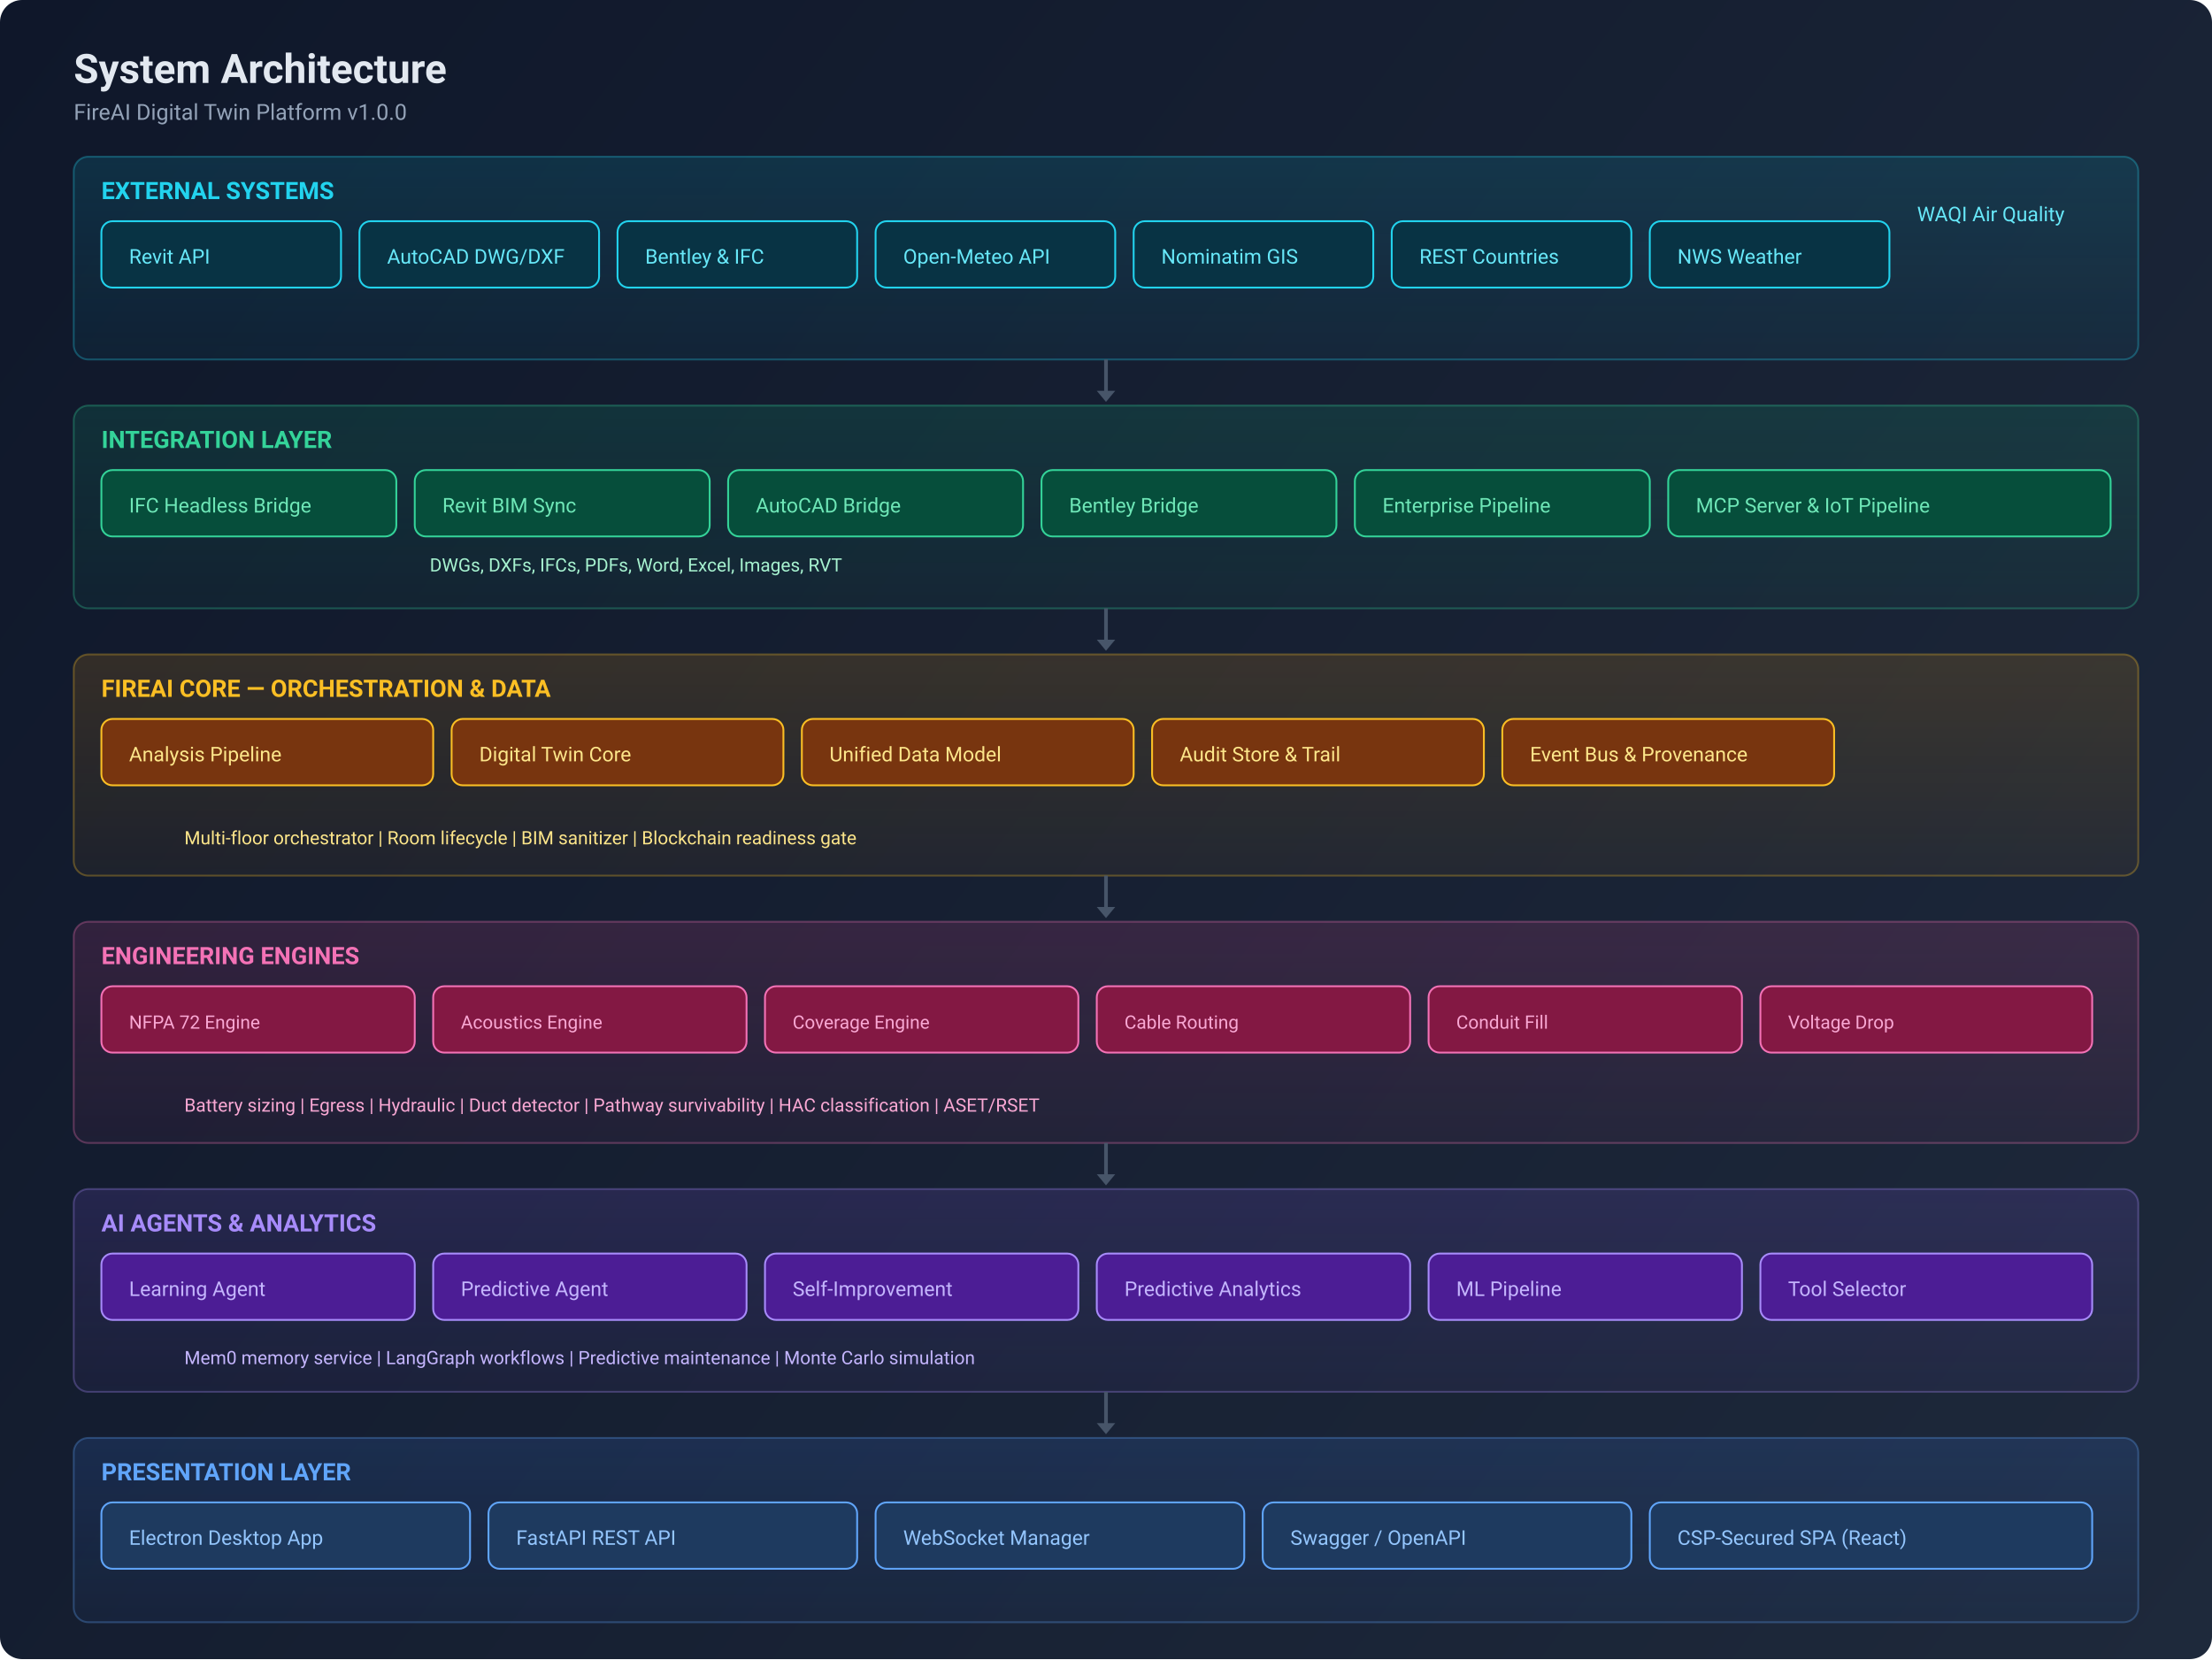
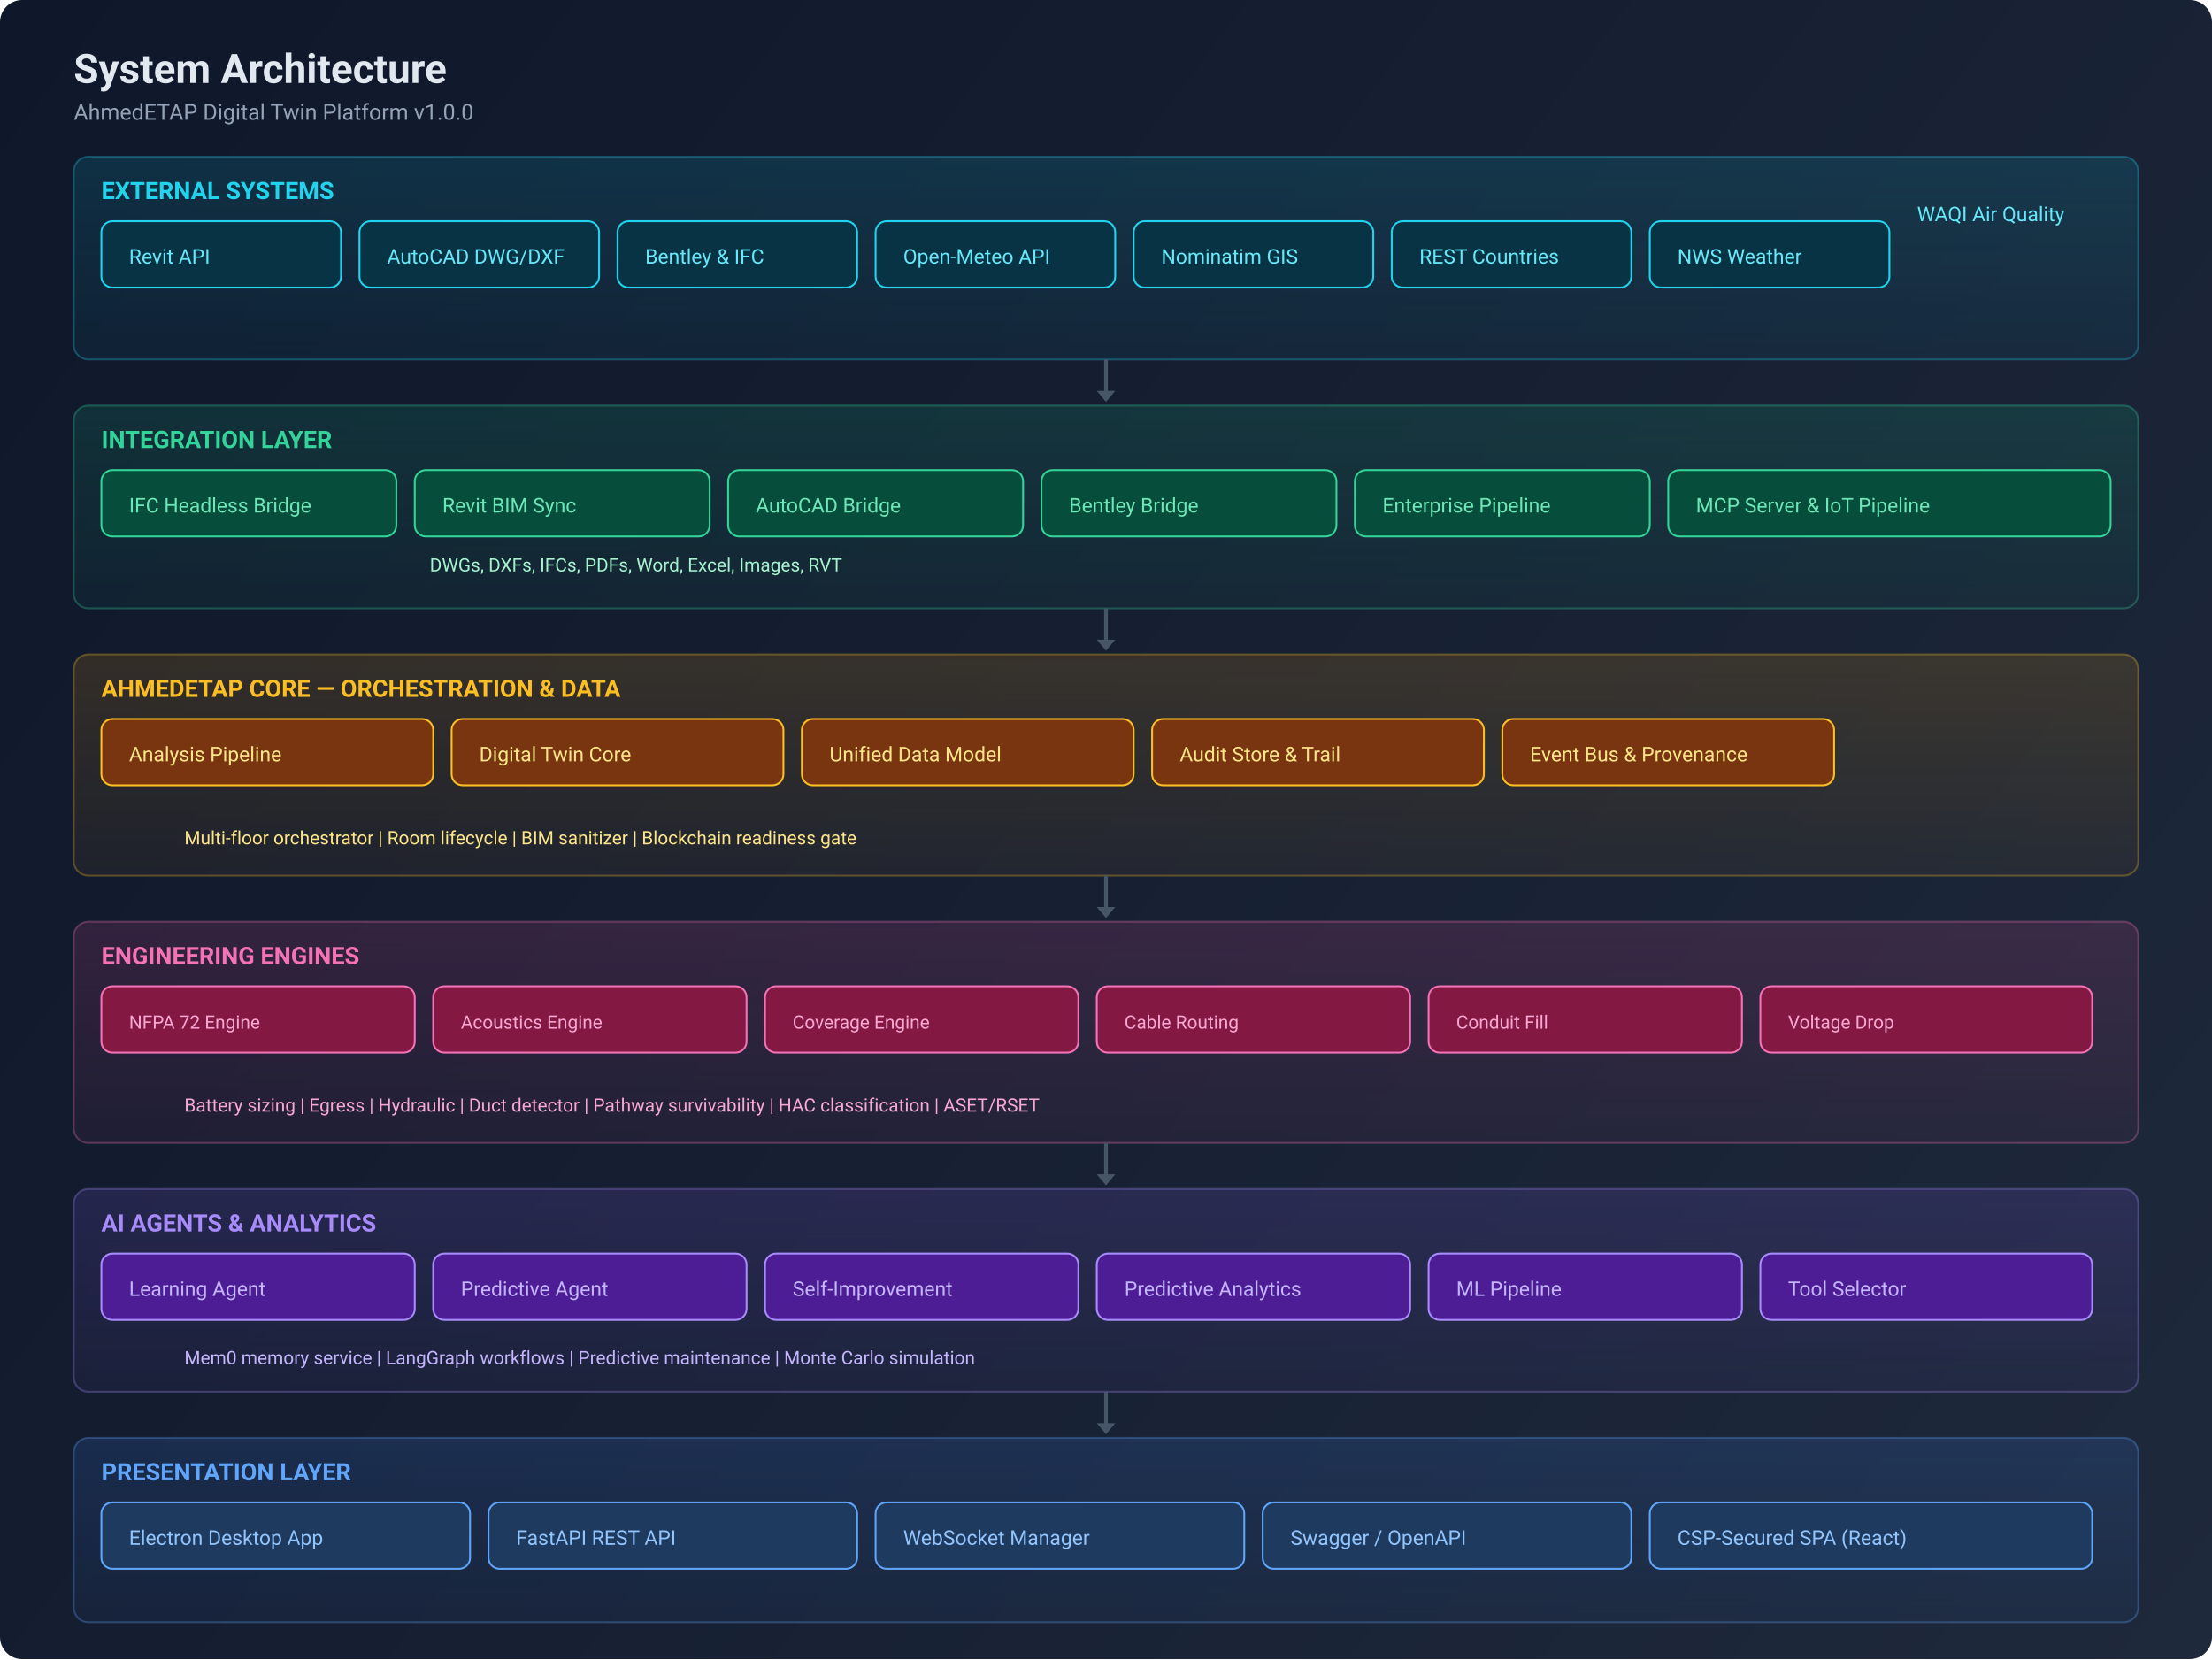
<svg xmlns="http://www.w3.org/2000/svg" viewBox="0 0 1200 900" font-family="'SF Pro Display', -apple-system, BlinkMacSystemFont, 'Segoe UI', Roboto, sans-serif">
  <defs>
    <linearGradient id="bg" x1="0" y1="0" x2="1200" y2="900" gradientUnits="userSpaceOnUse">
      <stop offset="0" stop-color="#0f172a" />
      <stop offset="1" stop-color="#1e293b" />
    </linearGradient>
    <linearGradient id="layer1" x1="0" y1="0" x2="0" y2="1">
      <stop offset="0" stop-color="#3b82f6" stop-opacity=".15" />
      <stop offset="1" stop-color="#3b82f6" stop-opacity=".05" />
    </linearGradient>
    <linearGradient id="layer2" x1="0" y1="0" x2="0" y2="1">
      <stop offset="0" stop-color="#8b5cf6" stop-opacity=".15" />
      <stop offset="1" stop-color="#8b5cf6" stop-opacity=".05" />
    </linearGradient>
    <linearGradient id="layer3" x1="0" y1="0" x2="0" y2="1">
      <stop offset="0" stop-color="#ec4899" stop-opacity=".15" />
      <stop offset="1" stop-color="#ec4899" stop-opacity=".05" />
    </linearGradient>
    <linearGradient id="layer4" x1="0" y1="0" x2="0" y2="1">
      <stop offset="0" stop-color="#f59e0b" stop-opacity=".15" />
      <stop offset="1" stop-color="#f59e0b" stop-opacity=".05" />
    </linearGradient>
    <linearGradient id="layer5" x1="0" y1="0" x2="0" y2="1">
      <stop offset="0" stop-color="#10b981" stop-opacity=".15" />
      <stop offset="1" stop-color="#10b981" stop-opacity=".05" />
    </linearGradient>
    <linearGradient id="layer6" x1="0" y1="0" x2="0" y2="1">
      <stop offset="0" stop-color="#06b6d4" stop-opacity=".15" />
      <stop offset="1" stop-color="#06b6d4" stop-opacity=".05" />
    </linearGradient>
    <filter id="glow">
      <feGaussianBlur stdDeviation="2" result="blur" />
      <feMerge>
        <feMergeNode in="blur" />
        <feMergeNode in="SourceGraphic" />
      </feMerge>
    </filter>
  </defs>
  <rect width="1200" height="900" fill="url(#bg)" rx="12" />
  <text x="40" y="45" fill="#e2e8f0" font-size="22" font-weight="700">System Architecture</text>
-   <text x="40" y="65" fill="#94a3b8" font-size="12">FireAI Digital Twin Platform v1.0.0</text>
+   <text x="40" y="65" fill="#94a3b8" font-size="12">AhmedETAP Digital Twin Platform v1.0.0</text>
  <rect x="40" y="85" width="1120" height="110" rx="8" fill="url(#layer6)" stroke="#22d3ee" stroke-width="1" stroke-opacity=".3" />
  <text x="55" y="108" fill="#22d3ee" font-size="13" font-weight="600">EXTERNAL SYSTEMS</text>
  <rect x="55" y="120" width="130" height="36" rx="6" fill="#083344" stroke="#22d3ee" stroke-width="1" />
  <text x="70" y="143" fill="#67e8f9" font-size="11">Revit API</text>
  <rect x="195" y="120" width="130" height="36" rx="6" fill="#083344" stroke="#22d3ee" stroke-width="1" />
  <text x="210" y="143" fill="#67e8f9" font-size="11">AutoCAD DWG/DXF</text>
  <rect x="335" y="120" width="130" height="36" rx="6" fill="#083344" stroke="#22d3ee" stroke-width="1" />
  <text x="350" y="143" fill="#67e8f9" font-size="11">Bentley &amp; IFC</text>
  <rect x="475" y="120" width="130" height="36" rx="6" fill="#083344" stroke="#22d3ee" stroke-width="1" />
  <text x="490" y="143" fill="#67e8f9" font-size="11">Open-Meteo API</text>
  <rect x="615" y="120" width="130" height="36" rx="6" fill="#083344" stroke="#22d3ee" stroke-width="1" />
  <text x="630" y="143" fill="#67e8f9" font-size="11">Nominatim GIS</text>
  <rect x="755" y="120" width="130" height="36" rx="6" fill="#083344" stroke="#22d3ee" stroke-width="1" />
  <text x="770" y="143" fill="#67e8f9" font-size="11">REST Countries</text>
  <rect x="895" y="120" width="130" height="36" rx="6" fill="#083344" stroke="#22d3ee" stroke-width="1" />
  <text x="910" y="143" fill="#67e8f9" font-size="11">NWS Weather</text>
  <text x="1040" y="120" width="130" height="36" fill="#67e8f9" font-size="11">WAQI Air Quality</text>
  <line x1="600" y1="195" x2="600" y2="215" stroke="#475569" stroke-width="2" />
  <polygon points="600,218 595,212 605,212" fill="#475569" />
  <rect x="40" y="220" width="1120" height="110" rx="8" fill="url(#layer5)" stroke="#34d399" stroke-width="1" stroke-opacity=".3" />
  <text x="55" y="243" fill="#34d399" font-size="13" font-weight="600">INTEGRATION LAYER</text>
  <rect x="55" y="255" width="160" height="36" rx="6" fill="#064e3b" stroke="#34d399" stroke-width="1" />
  <text x="70" y="278" fill="#6ee7b7" font-size="11">IFC Headless Bridge</text>
  <rect x="225" y="255" width="160" height="36" rx="6" fill="#064e3b" stroke="#34d399" stroke-width="1" />
  <text x="240" y="278" fill="#6ee7b7" font-size="11">Revit BIM Sync</text>
  <rect x="395" y="255" width="160" height="36" rx="6" fill="#064e3b" stroke="#34d399" stroke-width="1" />
  <text x="410" y="278" fill="#6ee7b7" font-size="11">AutoCAD Bridge</text>
  <rect x="565" y="255" width="160" height="36" rx="6" fill="#064e3b" stroke="#34d399" stroke-width="1" />
  <text x="580" y="278" fill="#6ee7b7" font-size="11">Bentley Bridge</text>
  <rect x="735" y="255" width="160" height="36" rx="6" fill="#064e3b" stroke="#34d399" stroke-width="1" />
  <text x="750" y="278" fill="#6ee7b7" font-size="11">Enterprise Pipeline</text>
  <rect x="905" y="255" width="240" height="36" rx="6" fill="#064e3b" stroke="#34d399" stroke-width="1" />
  <text x="920" y="278" fill="#6ee7b7" font-size="11">MCP Server &amp; IoT Pipeline</text>
  <text x="345" y="310" fill="#a7f3d0" font-size="10" text-anchor="middle">DWGs, DXFs, IFCs, PDFs, Word, Excel, Images, RVT</text>
  <line x1="600" y1="330" x2="600" y2="350" stroke="#475569" stroke-width="2" />
  <polygon points="600,353 595,347 605,347" fill="#475569" />
  <rect x="40" y="355" width="1120" height="120" rx="8" fill="url(#layer4)" stroke="#fbbf24" stroke-width="1" stroke-opacity=".3" />
-   <text x="55" y="378" fill="#fbbf24" font-size="13" font-weight="600">FIREAI CORE — ORCHESTRATION &amp; DATA</text>
+   <text x="55" y="378" fill="#fbbf24" font-size="13" font-weight="600">AHMEDETAP CORE — ORCHESTRATION &amp; DATA</text>
  <rect x="55" y="390" width="180" height="36" rx="6" fill="#78350f" stroke="#fbbf24" stroke-width="1" />
  <text x="70" y="413" fill="#fde68a" font-size="11">Analysis Pipeline</text>
  <rect x="245" y="390" width="180" height="36" rx="6" fill="#78350f" stroke="#fbbf24" stroke-width="1" />
  <text x="260" y="413" fill="#fde68a" font-size="11">Digital Twin Core</text>
  <rect x="435" y="390" width="180" height="36" rx="6" fill="#78350f" stroke="#fbbf24" stroke-width="1" />
  <text x="450" y="413" fill="#fde68a" font-size="11">Unified Data Model</text>
  <rect x="625" y="390" width="180" height="36" rx="6" fill="#78350f" stroke="#fbbf24" stroke-width="1" />
  <text x="640" y="413" fill="#fde68a" font-size="11">Audit Store &amp; Trail</text>
  <rect x="815" y="390" width="180" height="36" rx="6" fill="#78350f" stroke="#fbbf24" stroke-width="1" />
  <text x="830" y="413" fill="#fde68a" font-size="11">Event Bus &amp; Provenance</text>
  <text x="100" y="458" fill="#fde68a" font-size="10">Multi-floor orchestrator | Room lifecycle | BIM sanitizer | Blockchain readiness gate</text>
  <line x1="600" y1="475" x2="600" y2="495" stroke="#475569" stroke-width="2" />
  <polygon points="600,498 595,492 605,492" fill="#475569" />
  <rect x="40" y="500" width="1120" height="120" rx="8" fill="url(#layer3)" stroke="#f472b6" stroke-width="1" stroke-opacity=".3" />
  <text x="55" y="523" fill="#f472b6" font-size="13" font-weight="600">ENGINEERING ENGINES</text>
  <rect x="55" y="535" width="170" height="36" rx="6" fill="#831843" stroke="#f472b6" stroke-width="1" />
  <text x="70" y="558" fill="#f9a8d4" font-size="10">NFPA 72 Engine</text>
  <rect x="235" y="535" width="170" height="36" rx="6" fill="#831843" stroke="#f472b6" stroke-width="1" />
  <text x="250" y="558" fill="#f9a8d4" font-size="10">Acoustics Engine</text>
  <rect x="415" y="535" width="170" height="36" rx="6" fill="#831843" stroke="#f472b6" stroke-width="1" />
  <text x="430" y="558" fill="#f9a8d4" font-size="10">Coverage Engine</text>
  <rect x="595" y="535" width="170" height="36" rx="6" fill="#831843" stroke="#f472b6" stroke-width="1" />
  <text x="610" y="558" fill="#f9a8d4" font-size="10">Cable Routing</text>
  <rect x="775" y="535" width="170" height="36" rx="6" fill="#831843" stroke="#f472b6" stroke-width="1" />
  <text x="790" y="558" fill="#f9a8d4" font-size="10">Conduit Fill</text>
  <rect x="955" y="535" width="180" height="36" rx="6" fill="#831843" stroke="#f472b6" stroke-width="1" />
  <text x="970" y="558" fill="#f9a8d4" font-size="10">Voltage Drop</text>
  <text x="100" y="603" fill="#f9a8d4" font-size="10">Battery sizing | Egress | Hydraulic | Duct detector | Pathway survivability | HAC classification | ASET/RSET</text>
  <line x1="600" y1="620" x2="600" y2="640" stroke="#475569" stroke-width="2" />
  <polygon points="600,643 595,637 605,637" fill="#475569" />
  <rect x="40" y="645" width="1120" height="110" rx="8" fill="url(#layer2)" stroke="#a78bfa" stroke-width="1" stroke-opacity=".3" />
  <text x="55" y="668" fill="#a78bfa" font-size="13" font-weight="600">AI AGENTS &amp; ANALYTICS</text>
  <rect x="55" y="680" width="170" height="36" rx="6" fill="#4c1d95" stroke="#a78bfa" stroke-width="1" />
  <text x="70" y="703" fill="#c4b5fd" font-size="11">Learning Agent</text>
  <rect x="235" y="680" width="170" height="36" rx="6" fill="#4c1d95" stroke="#a78bfa" stroke-width="1" />
  <text x="250" y="703" fill="#c4b5fd" font-size="11">Predictive Agent</text>
  <rect x="415" y="680" width="170" height="36" rx="6" fill="#4c1d95" stroke="#a78bfa" stroke-width="1" />
  <text x="430" y="703" fill="#c4b5fd" font-size="11">Self-Improvement</text>
  <rect x="595" y="680" width="170" height="36" rx="6" fill="#4c1d95" stroke="#a78bfa" stroke-width="1" />
  <text x="610" y="703" fill="#c4b5fd" font-size="11">Predictive Analytics</text>
  <rect x="775" y="680" width="170" height="36" rx="6" fill="#4c1d95" stroke="#a78bfa" stroke-width="1" />
  <text x="790" y="703" fill="#c4b5fd" font-size="11">ML Pipeline</text>
  <rect x="955" y="680" width="180" height="36" rx="6" fill="#4c1d95" stroke="#a78bfa" stroke-width="1" />
  <text x="970" y="703" fill="#c4b5fd" font-size="11">Tool Selector</text>
  <text x="100" y="740" fill="#c4b5fd" font-size="10">Mem0 memory service | LangGraph workflows | Predictive maintenance | Monte Carlo simulation</text>
  <line x1="600" y1="755" x2="600" y2="775" stroke="#475569" stroke-width="2" />
  <polygon points="600,778 595,772 605,772" fill="#475569" />
  <rect x="40" y="780" width="1120" height="100" rx="8" fill="url(#layer1)" stroke="#60a5fa" stroke-width="1" stroke-opacity=".3" />
  <text x="55" y="803" fill="#60a5fa" font-size="13" font-weight="600">PRESENTATION LAYER</text>
  <rect x="55" y="815" width="200" height="36" rx="6" fill="#1e3a5f" stroke="#60a5fa" stroke-width="1" />
  <text x="70" y="838" fill="#93c5fd" font-size="11">Electron Desktop App</text>
  <rect x="265" y="815" width="200" height="36" rx="6" fill="#1e3a5f" stroke="#60a5fa" stroke-width="1" />
  <text x="280" y="838" fill="#93c5fd" font-size="11">FastAPI REST API</text>
  <rect x="475" y="815" width="200" height="36" rx="6" fill="#1e3a5f" stroke="#60a5fa" stroke-width="1" />
  <text x="490" y="838" fill="#93c5fd" font-size="11">WebSocket Manager</text>
  <rect x="685" y="815" width="200" height="36" rx="6" fill="#1e3a5f" stroke="#60a5fa" stroke-width="1" />
  <text x="700" y="838" fill="#93c5fd" font-size="11">Swagger / OpenAPI</text>
  <rect x="895" y="815" width="240" height="36" rx="6" fill="#1e3a5f" stroke="#60a5fa" stroke-width="1" />
  <text x="910" y="838" fill="#93c5fd" font-size="11">CSP-Secured SPA (React)</text>
</svg>
